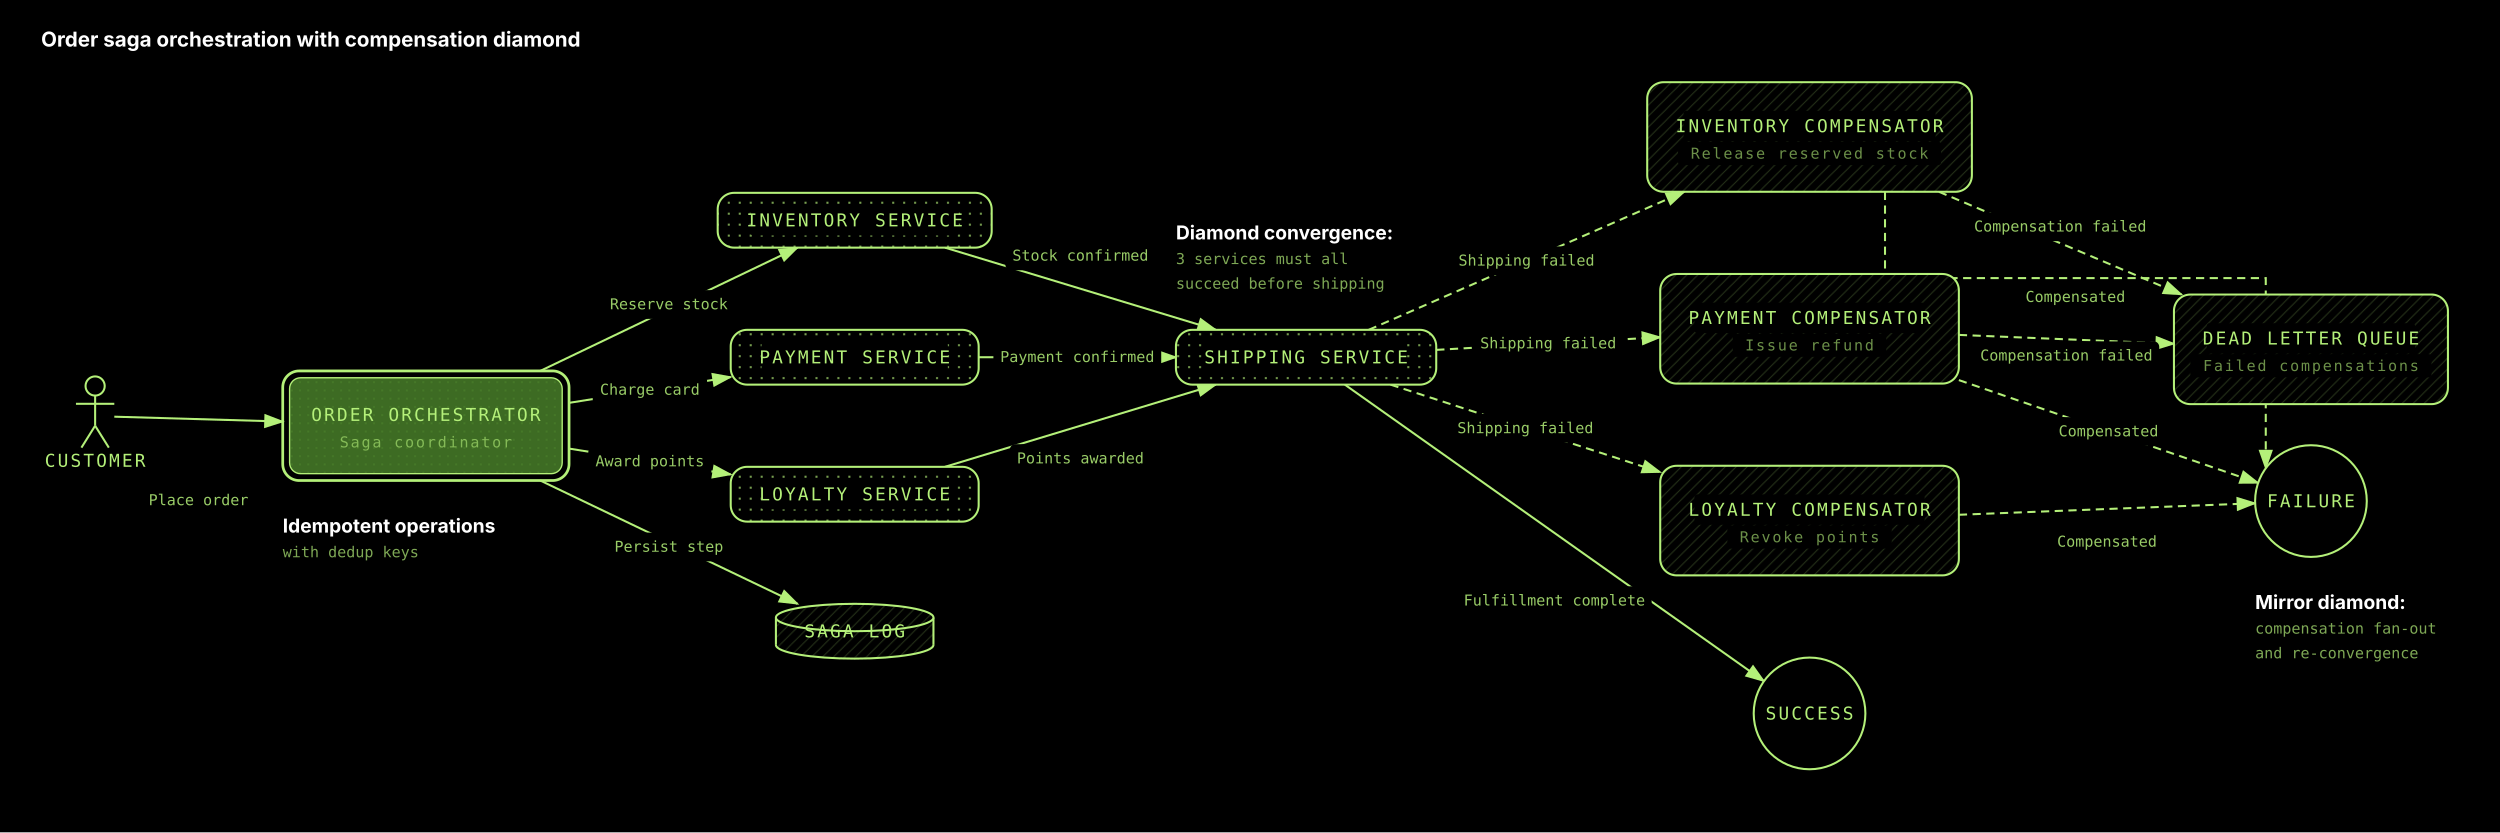
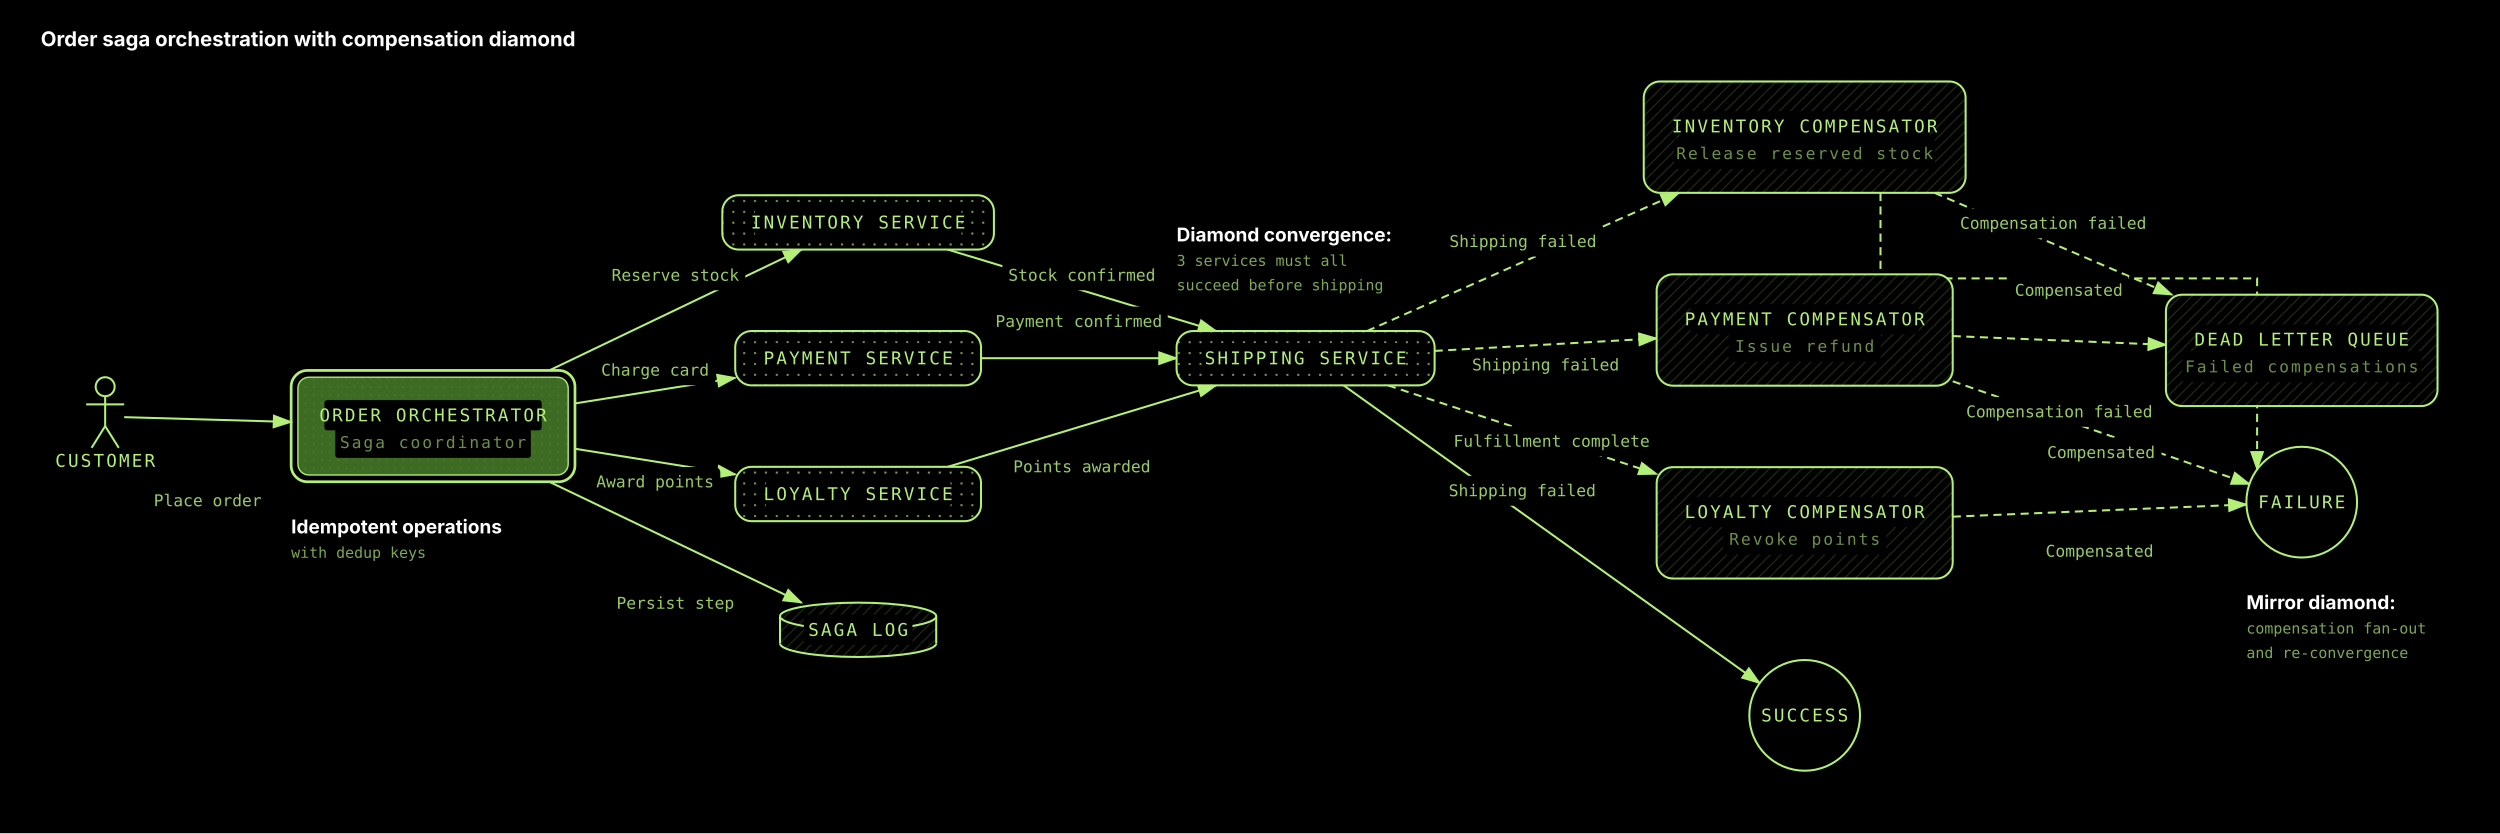
- <svg xmlns="http://www.w3.org/2000/svg" viewBox="0 0 1824.88 607.52" width="1824.88" height="607.52">
+ <svg xmlns="http://www.w3.org/2000/svg" viewBox="0 0 1840.88 613.52" width="1840.88" height="613.52">
  <defs>
    <pattern id="dotgrid" width="8" height="8" patternUnits="userSpaceOnUse">
      <rect width="8" height="8" fill="#000000" />
      <circle cx="4" cy="4" r="0.8" fill="#b4f079" opacity="0.7" />
    </pattern>
    <pattern id="crosshatch" width="8" height="8" patternUnits="userSpaceOnUse">
      <rect width="8" height="8" fill="#000000" />
      <path d="M0 8L8 0M-1 1L1 -1M7 9L9 7" stroke="#b4f079" stroke-width="0.8" opacity="0.2" />
    </pattern>
    <pattern id="hero" width="6" height="6" patternUnits="userSpaceOnUse">
      <rect width="6" height="6" fill="#3d6b23" />
      <circle cx="3" cy="3" r="0.6" fill="#5a9a35" opacity="0.5" />
    </pattern>
    <marker id="arrowhead" markerWidth="10" markerHeight="7" refX="9" refY="3.5" orient="auto" markerUnits="strokeWidth">
      <polygon points="0 0, 10 3.5, 0 7" fill="#b4f079" />
    </marker>
    <marker id="arrowhead-reverse" markerWidth="10" markerHeight="7" refX="1" refY="3.5" orient="auto" markerUnits="strokeWidth">
      <polygon points="10 0, 0 3.5, 10 7" fill="#b4f079" />
    </marker>
  </defs>
  <rect width="100%" height="100%" fill="#000000" />
  <g class="diagram">
    <text x="30" y="34" font-family="'Inter', 'Helvetica Neue', Arial, sans-serif" font-size="15" fill="#ffffff" font-weight="700">Order saga orchestration with compensation diamond</text>
-     <line x1="83.44" y1="304.166" x2="206.38" y2="307.73" stroke="#b4f079" stroke-width="1.5" marker-end="url(#arrowhead)" />
-     <line x1="394.347" y1="270.76" x2="582.147" y2="180.76" stroke="#b4f079" stroke-width="1.5" marker-end="url(#arrowhead)" />
-     <line x1="415.38" y1="294.067" x2="533.38" y2="275.217" stroke="#b4f079" stroke-width="1.5" marker-end="url(#arrowhead)" />
-     <line x1="415.38" y1="327.453" x2="533.38" y2="346.303" stroke="#b4f079" stroke-width="1.5" marker-end="url(#arrowhead)" />
-     <line x1="689.78" y1="180.76" x2="887.48" y2="240.76" stroke="#b4f079" stroke-width="1.5" marker-end="url(#arrowhead)" />
-     <line x1="714.38" y1="260.76" x2="858.38" y2="260.76" stroke="#b4f079" stroke-width="1.5" marker-end="url(#arrowhead)" />
-     <line x1="689.78" y1="340.76" x2="887.48" y2="280.76" stroke="#b4f079" stroke-width="1.5" marker-end="url(#arrowhead)" />
-     <line x1="981.649" y1="280.76" x2="1287.606" y2="497.219" stroke="#b4f079" stroke-width="1.5" marker-end="url(#arrowhead)" />
-     <line x1="999.1" y1="240.76" x2="1229.439" y2="140" stroke="#b4f079" stroke-width="1.5" stroke-dasharray="6 4" marker-end="url(#arrowhead)" />
-     <line x1="1048.38" y1="255.393" x2="1211.88" y2="246.157" stroke="#b4f079" stroke-width="1.5" stroke-dasharray="6 4" marker-end="url(#arrowhead)" />
-     <line x1="1015.02" y1="280.76" x2="1211.88" y2="344.634" stroke="#b4f079" stroke-width="1.5" stroke-dasharray="6 4" marker-end="url(#arrowhead)" />
-     <polyline points="1375.967,140 1375.967,203 1653.898,203 1653.898,341.811" fill="none" stroke="#b4f079" stroke-width="1.5" stroke-dasharray="6 4" marker-end="url(#arrowhead)" />
-     <line x1="1429.88" y1="277.453" x2="1648.332" y2="352.515" stroke="#b4f079" stroke-width="1.5" stroke-dasharray="6 4" marker-end="url(#arrowhead)" />
-     <line x1="1429.88" y1="375.759" x2="1646.151" y2="367.345" stroke="#b4f079" stroke-width="1.5" stroke-dasharray="6 4" marker-end="url(#arrowhead)" />
-     <line x1="394.347" y1="350.76" x2="582.147" y2="440.76" stroke="#b4f079" stroke-width="1.5" marker-end="url(#arrowhead)" />
-     <line x1="1415.332" y1="140" x2="1592.428" y2="215" stroke="#b4f079" stroke-width="1.5" stroke-dasharray="6 4" marker-end="url(#arrowhead)" />
-     <line x1="1429.88" y1="244.467" x2="1586.88" y2="250.902" stroke="#b4f079" stroke-width="1.5" stroke-dasharray="6 4" marker-end="url(#arrowhead)" />
-     <rect x="103.16" y="354.76" width="83.5" height="21" rx="4" fill="#000000" />
-     <rect x="439.997" y="211.76" width="96.5" height="21" rx="4" fill="#000000" />
-     <rect x="432.63" y="274.142" width="83.5" height="21" rx="4" fill="#000000" />
-     <rect x="429.38" y="326.378" width="90" height="21" rx="4" fill="#000000" />
-     <rect x="733.88" y="176.26" width="109.5" height="21" rx="4" fill="#000000" />
-     <rect x="725.13" y="250.26" width="122.5" height="21" rx="4" fill="#000000" />
-     <rect x="737.13" y="324.26" width="103" height="21" rx="4" fill="#000000" />
-     <rect x="1063.627" y="428" width="142" height="21" rx="4" fill="#000000" />
-     <rect x="1059.52" y="179.88" width="109.5" height="21" rx="4" fill="#000000" />
-     <rect x="1075.38" y="240.275" width="109.5" height="21" rx="4" fill="#000000" />
-     <rect x="1058.7" y="302.197" width="109.5" height="21" rx="4" fill="#000000" />
-     <rect x="1473.183" y="206.405" width="83.5" height="21" rx="4" fill="#000000" />
-     <rect x="1497.356" y="304.484" width="83.5" height="21" rx="4" fill="#000000" />
-     <rect x="1496.265" y="385.052" width="83.5" height="21" rx="4" fill="#000000" />
-     <rect x="443.247" y="388.76" width="90" height="21" rx="4" fill="#000000" />
-     <rect x="1436.13" y="155" width="135.5" height="21" rx="4" fill="#000000" />
-     <rect x="1440.63" y="249.184" width="135.5" height="21" rx="4" fill="#000000" />
-     <circle cx="69.44" cy="281.76" r="7" fill="none" stroke="#b4f079" stroke-width="1.5" />
-     <line x1="69.44" y1="288.76" x2="69.44" y2="310.76" stroke="#b4f079" stroke-width="1.5" />
-     <line x1="55.44" y1="294.76" x2="83.44" y2="294.76" stroke="#b4f079" stroke-width="1.5" />
-     <line x1="69.44" y1="310.76" x2="59.44" y2="326.76" stroke="#b4f079" stroke-width="1.5" />
-     <line x1="69.44" y1="310.76" x2="79.44" y2="326.76" stroke="#b4f079" stroke-width="1.5" />
-     <text x="69.44" y="340.76" font-family="'JetBrains Mono', 'Fira Code', 'SF Mono', 'Cascadia Code', monospace" font-size="13" fill="#b4f079" text-anchor="middle" letter-spacing="0.12em">CUSTOMER</text>
-     <rect x="206.38" y="270.76" width="209" height="80" rx="12" fill="none" stroke="#b4f079" stroke-width="2" />
-     <rect x="211.38" y="275.76" width="199" height="70" rx="8" fill="url(#hero)" stroke="#b4f079" stroke-width="1" />
-     <text x="310.88" y="302.76" font-family="'JetBrains Mono', 'Fira Code', 'SF Mono', 'Cascadia Code', monospace" font-size="13" fill="#b4f079" text-anchor="middle" dominant-baseline="central" letter-spacing="0.12em">ORDER ORCHESTRATOR</text>
-     <text x="310.88" y="322.76" font-family="'JetBrains Mono', 'Fira Code', 'SF Mono', 'Cascadia Code', monospace" font-size="11" fill="#b4f079" opacity="0.6" text-anchor="middle" dominant-baseline="central" letter-spacing="0.12em">Saga coordinator</text>
-     <rect x="523.88" y="140.76" width="200" height="40" rx="12" fill="url(#dotgrid)" stroke="#b4f079" stroke-width="1.5" />
-     <rect x="547.88" y="149.66" width="152" height="22.2" fill="#000000" rx="2" />
-     <text x="623.88" y="160.76" font-family="'JetBrains Mono', 'Fira Code', 'SF Mono', 'Cascadia Code', monospace" font-size="13" fill="#b4f079" text-anchor="middle" dominant-baseline="central" letter-spacing="0.12em">INVENTORY SERVICE</text>
-     <rect x="533.38" y="240.76" width="181" height="40" rx="12" fill="url(#dotgrid)" stroke="#b4f079" stroke-width="1.5" />
-     <rect x="555.88" y="249.66" width="136" height="22.2" fill="#000000" rx="2" />
-     <text x="623.88" y="260.76" font-family="'JetBrains Mono', 'Fira Code', 'SF Mono', 'Cascadia Code', monospace" font-size="13" fill="#b4f079" text-anchor="middle" dominant-baseline="central" letter-spacing="0.12em">PAYMENT SERVICE</text>
-     <rect x="858.38" y="240.76" width="190" height="40" rx="12" fill="url(#dotgrid)" stroke="#b4f079" stroke-width="1.5" />
-     <rect x="881.38" y="249.66" width="144" height="22.2" fill="#000000" rx="2" />
-     <text x="953.38" y="260.76" font-family="'JetBrains Mono', 'Fira Code', 'SF Mono', 'Cascadia Code', monospace" font-size="13" fill="#b4f079" text-anchor="middle" dominant-baseline="central" letter-spacing="0.12em">SHIPPING SERVICE</text>
-     <rect x="533.38" y="340.76" width="181" height="40" rx="12" fill="url(#dotgrid)" stroke="#b4f079" stroke-width="1.5" />
-     <rect x="555.88" y="349.66" width="136" height="22.2" fill="#000000" rx="2" />
-     <text x="623.88" y="360.76" font-family="'JetBrains Mono', 'Fira Code', 'SF Mono', 'Cascadia Code', monospace" font-size="13" fill="#b4f079" text-anchor="middle" dominant-baseline="central" letter-spacing="0.12em">LOYALTY SERVICE</text>
-     <rect x="1202.38" y="60" width="237" height="80" rx="12" fill="url(#crosshatch)" stroke="#b4f079" stroke-width="1.5" />
-     <rect x="1228.88" y="80.9" width="184" height="22.2" fill="#000000" rx="2" />
-     <text x="1320.88" y="92" font-family="'JetBrains Mono', 'Fira Code', 'SF Mono', 'Cascadia Code', monospace" font-size="13" fill="#b4f079" text-anchor="middle" dominant-baseline="central" letter-spacing="0.12em">INVENTORY COMPENSATOR</text>
-     <rect x="1224.88" y="103.5" width="192" height="17" fill="#000000" rx="2" />
-     <text x="1320.88" y="112" font-family="'JetBrains Mono', 'Fira Code', 'SF Mono', 'Cascadia Code', monospace" font-size="11" fill="#b4f079" opacity="0.6" text-anchor="middle" dominant-baseline="central" letter-spacing="0.12em">Release reserved stock</text>
-     <rect x="1211.88" y="200" width="218" height="80" rx="12" fill="url(#crosshatch)" stroke="#b4f079" stroke-width="1.5" />
-     <rect x="1236.88" y="220.9" width="168" height="22.2" fill="#000000" rx="2" />
-     <text x="1320.88" y="232" font-family="'JetBrains Mono', 'Fira Code', 'SF Mono', 'Cascadia Code', monospace" font-size="13" fill="#b4f079" text-anchor="middle" dominant-baseline="central" letter-spacing="0.12em">PAYMENT COMPENSATOR</text>
-     <rect x="1264.88" y="243.5" width="112" height="17" fill="#000000" rx="2" />
-     <text x="1320.88" y="252" font-family="'JetBrains Mono', 'Fira Code', 'SF Mono', 'Cascadia Code', monospace" font-size="11" fill="#b4f079" opacity="0.6" text-anchor="middle" dominant-baseline="central" letter-spacing="0.12em">Issue refund</text>
-     <rect x="1211.88" y="340" width="218" height="80" rx="12" fill="url(#crosshatch)" stroke="#b4f079" stroke-width="1.5" />
-     <rect x="1236.88" y="360.9" width="168" height="22.2" fill="#000000" rx="2" />
-     <text x="1320.88" y="372" font-family="'JetBrains Mono', 'Fira Code', 'SF Mono', 'Cascadia Code', monospace" font-size="13" fill="#b4f079" text-anchor="middle" dominant-baseline="central" letter-spacing="0.12em">LOYALTY COMPENSATOR</text>
-     <rect x="1260.88" y="383.5" width="120" height="17" fill="#000000" rx="2" />
-     <text x="1320.88" y="392" font-family="'JetBrains Mono', 'Fira Code', 'SF Mono', 'Cascadia Code', monospace" font-size="11" fill="#b4f079" opacity="0.6" text-anchor="middle" dominant-baseline="central" letter-spacing="0.12em">Revoke points</text>
-     <rect x="566.38" y="450.76" width="115" height="20" fill="url(#crosshatch)" stroke="none" />
-     <line x1="566.38" y1="450.76" x2="566.38" y2="470.76" stroke="#b4f079" stroke-width="1.5" />
-     <line x1="681.38" y1="450.76" x2="681.38" y2="470.76" stroke="#b4f079" stroke-width="1.5" />
-     <ellipse cx="623.88" cy="450.76" rx="57.5" ry="10" fill="url(#crosshatch)" stroke="#b4f079" stroke-width="1.5" />
-     <path d="M566.38,470.76 A57.5,10 0 0,0 681.38,470.76" fill="url(#crosshatch)" stroke="#b4f079" stroke-width="1.5" />
-     <text x="623.88" y="460.76" font-family="'JetBrains Mono', 'Fira Code', 'SF Mono', 'Cascadia Code', monospace" font-size="13" fill="#b4f079" text-anchor="middle" dominant-baseline="central" letter-spacing="0.12em">SAGA LOG</text>
-     <rect x="1586.88" y="215" width="200" height="80" rx="12" fill="url(#crosshatch)" stroke="#b4f079" stroke-width="1.5" />
-     <rect x="1610.88" y="235.9" width="152" height="22.2" fill="#000000" rx="2" />
-     <text x="1686.88" y="247" font-family="'JetBrains Mono', 'Fira Code', 'SF Mono', 'Cascadia Code', monospace" font-size="13" fill="#b4f079" text-anchor="middle" dominant-baseline="central" letter-spacing="0.12em">DEAD LETTER QUEUE</text>
-     <rect x="1598.88" y="258.5" width="176" height="17" fill="#000000" rx="2" />
-     <text x="1686.88" y="267" font-family="'JetBrains Mono', 'Fira Code', 'SF Mono', 'Cascadia Code', monospace" font-size="11" fill="#b4f079" opacity="0.6" text-anchor="middle" dominant-baseline="central" letter-spacing="0.12em">Failed compensations</text>
-     <circle cx="1320.88" cy="520.76" r="40.76" fill="#000000" stroke="#b4f079" stroke-width="1.5" />
-     <text x="1320.88" y="520.76" font-family="'JetBrains Mono', 'Fira Code', 'SF Mono', 'Cascadia Code', monospace" font-size="13" fill="#b4f079" text-anchor="middle" dominant-baseline="central" letter-spacing="0.12em">SUCCESS</text>
-     <circle cx="1686.88" cy="365.76" r="40.76" fill="#000000" stroke="#b4f079" stroke-width="1.5" />
-     <text x="1686.88" y="365.76" font-family="'JetBrains Mono', 'Fira Code', 'SF Mono', 'Cascadia Code', monospace" font-size="13" fill="#b4f079" text-anchor="middle" dominant-baseline="central" letter-spacing="0.12em">FAILURE</text>
-     <text x="144.91" y="368.76" font-family="'JetBrains Mono', 'Fira Code', 'SF Mono', 'Cascadia Code', monospace" font-size="11" fill="#b4f079" opacity="0.85" text-anchor="middle">Place order</text>
-     <text x="488.247" y="225.76" font-family="'JetBrains Mono', 'Fira Code', 'SF Mono', 'Cascadia Code', monospace" font-size="11" fill="#b4f079" opacity="0.85" text-anchor="middle">Reserve stock</text>
-     <text x="474.38" y="288.142" font-family="'JetBrains Mono', 'Fira Code', 'SF Mono', 'Cascadia Code', monospace" font-size="11" fill="#b4f079" opacity="0.85" text-anchor="middle">Charge card</text>
-     <text x="474.38" y="340.378" font-family="'JetBrains Mono', 'Fira Code', 'SF Mono', 'Cascadia Code', monospace" font-size="11" fill="#b4f079" opacity="0.85" text-anchor="middle">Award points</text>
-     <text x="788.63" y="190.26" font-family="'JetBrains Mono', 'Fira Code', 'SF Mono', 'Cascadia Code', monospace" font-size="11" fill="#b4f079" opacity="0.85" text-anchor="middle">Stock confirmed</text>
-     <text x="786.38" y="264.26" font-family="'JetBrains Mono', 'Fira Code', 'SF Mono', 'Cascadia Code', monospace" font-size="11" fill="#b4f079" opacity="0.85" text-anchor="middle">Payment confirmed</text>
-     <text x="788.63" y="338.26" font-family="'JetBrains Mono', 'Fira Code', 'SF Mono', 'Cascadia Code', monospace" font-size="11" fill="#b4f079" opacity="0.85" text-anchor="middle">Points awarded</text>
-     <text x="1134.627" y="442" font-family="'JetBrains Mono', 'Fira Code', 'SF Mono', 'Cascadia Code', monospace" font-size="11" fill="#b4f079" opacity="0.85" text-anchor="middle">Fulfillment complete</text>
-     <text x="1114.27" y="193.88" font-family="'JetBrains Mono', 'Fira Code', 'SF Mono', 'Cascadia Code', monospace" font-size="11" fill="#b4f079" opacity="0.85" text-anchor="middle">Shipping failed</text>
-     <text x="1130.13" y="254.275" font-family="'JetBrains Mono', 'Fira Code', 'SF Mono', 'Cascadia Code', monospace" font-size="11" fill="#b4f079" opacity="0.85" text-anchor="middle">Shipping failed</text>
-     <text x="1113.45" y="316.197" font-family="'JetBrains Mono', 'Fira Code', 'SF Mono', 'Cascadia Code', monospace" font-size="11" fill="#b4f079" opacity="0.85" text-anchor="middle">Shipping failed</text>
-     <text x="1514.933" y="220.405" font-family="'JetBrains Mono', 'Fira Code', 'SF Mono', 'Cascadia Code', monospace" font-size="11" fill="#b4f079" opacity="0.85" text-anchor="middle">Compensated</text>
-     <text x="1539.106" y="318.484" font-family="'JetBrains Mono', 'Fira Code', 'SF Mono', 'Cascadia Code', monospace" font-size="11" fill="#b4f079" opacity="0.85" text-anchor="middle">Compensated</text>
-     <text x="1538.015" y="399.052" font-family="'JetBrains Mono', 'Fira Code', 'SF Mono', 'Cascadia Code', monospace" font-size="11" fill="#b4f079" opacity="0.85" text-anchor="middle">Compensated</text>
-     <text x="488.247" y="402.76" font-family="'JetBrains Mono', 'Fira Code', 'SF Mono', 'Cascadia Code', monospace" font-size="11" fill="#b4f079" opacity="0.85" text-anchor="middle">Persist step</text>
-     <text x="1503.88" y="169" font-family="'JetBrains Mono', 'Fira Code', 'SF Mono', 'Cascadia Code', monospace" font-size="11" fill="#b4f079" opacity="0.85" text-anchor="middle">Compensation failed</text>
-     <text x="1508.38" y="263.184" font-family="'JetBrains Mono', 'Fira Code', 'SF Mono', 'Cascadia Code', monospace" font-size="11" fill="#b4f079" opacity="0.85" text-anchor="middle">Compensation failed</text>
-     <text x="858.38" y="174.76" font-family="'Inter', 'Helvetica Neue', Arial, sans-serif" font-size="14" fill="#ffffff" font-weight="700">Diamond convergence:</text>
-     <text x="858.38" y="192.76" font-family="'JetBrains Mono', 'Fira Code', 'SF Mono', 'Cascadia Code', monospace" font-size="11" fill="#b4f079" opacity="0.7">3 services must all</text>
-     <text x="858.38" y="210.76" font-family="'JetBrains Mono', 'Fira Code', 'SF Mono', 'Cascadia Code', monospace" font-size="11" fill="#b4f079" opacity="0.7">succeed before shipping</text>
-     <text x="1646.12" y="444.52" font-family="'Inter', 'Helvetica Neue', Arial, sans-serif" font-size="14" fill="#ffffff" font-weight="700">Mirror diamond:</text>
-     <text x="1646.12" y="462.52" font-family="'JetBrains Mono', 'Fira Code', 'SF Mono', 'Cascadia Code', monospace" font-size="11" fill="#b4f079" opacity="0.7">compensation fan-out</text>
-     <text x="1646.12" y="480.52" font-family="'JetBrains Mono', 'Fira Code', 'SF Mono', 'Cascadia Code', monospace" font-size="11" fill="#b4f079" opacity="0.7">and re-convergence</text>
-     <text x="206.38" y="388.76" font-family="'Inter', 'Helvetica Neue', Arial, sans-serif" font-size="14" fill="#ffffff" font-weight="700">Idempotent operations</text>
-     <text x="206.38" y="406.76" font-family="'JetBrains Mono', 'Fira Code', 'SF Mono', 'Cascadia Code', monospace" font-size="11" fill="#b4f079" opacity="0.7">with dedup keys</text>
+     <line x1="91.44" y1="307.166" x2="214.38" y2="310.73" stroke="#b4f079" stroke-width="1.5" marker-end="url(#arrowhead)" />
+     <line x1="404.433" y1="272.76" x2="590.147" y2="183.76" stroke="#b4f079" stroke-width="1.5" marker-end="url(#arrowhead)" />
+     <line x1="423.38" y1="297.067" x2="541.38" y2="278.217" stroke="#b4f079" stroke-width="1.5" marker-end="url(#arrowhead)" />
+     <line x1="423.38" y1="330.453" x2="541.38" y2="349.303" stroke="#b4f079" stroke-width="1.5" marker-end="url(#arrowhead)" />
+     <line x1="697.78" y1="183.76" x2="895.48" y2="243.76" stroke="#b4f079" stroke-width="1.5" marker-end="url(#arrowhead)" />
+     <line x1="722.38" y1="263.76" x2="866.38" y2="263.76" stroke="#b4f079" stroke-width="1.5" marker-end="url(#arrowhead)" />
+     <line x1="697.78" y1="343.76" x2="895.48" y2="283.76" stroke="#b4f079" stroke-width="1.5" marker-end="url(#arrowhead)" />
+     <line x1="989.327" y1="283.76" x2="1295.734" y2="503.039" stroke="#b4f079" stroke-width="1.5" marker-end="url(#arrowhead)" />
+     <line x1="1006.539" y1="243.76" x2="1236.305" y2="142" stroke="#b4f079" stroke-width="1.5" stroke-dasharray="6 4" marker-end="url(#arrowhead)" />
+     <line x1="1056.38" y1="258.393" x2="1219.88" y2="249.157" stroke="#b4f079" stroke-width="1.5" stroke-dasharray="6 4" marker-end="url(#arrowhead)" />
+     <line x1="1022.004" y1="283.76" x2="1219.88" y2="349.04" stroke="#b4f079" stroke-width="1.5" stroke-dasharray="6 4" marker-end="url(#arrowhead)" />
+     <polyline points="1384.714,142 1384.714,205 1662.026,205 1662.026,345.635" fill="none" stroke="#b4f079" stroke-width="1.5" stroke-dasharray="6 4" marker-end="url(#arrowhead)" />
+     <line x1="1437.88" y1="280.751" x2="1656.365" y2="356.421" stroke="#b4f079" stroke-width="1.5" stroke-dasharray="6 4" marker-end="url(#arrowhead)" />
+     <line x1="1437.88" y1="380.461" x2="1654.155" y2="371.456" stroke="#b4f079" stroke-width="1.5" stroke-dasharray="6 4" marker-end="url(#arrowhead)" />
+     <line x1="404.433" y1="354.76" x2="590.147" y2="443.76" stroke="#b4f079" stroke-width="1.5" marker-end="url(#arrowhead)" />
+     <line x1="1424.46" y1="142" x2="1599.3" y2="217" stroke="#b4f079" stroke-width="1.5" stroke-dasharray="6 4" marker-end="url(#arrowhead)" />
+     <line x1="1437.88" y1="247.467" x2="1594.88" y2="253.902" stroke="#b4f079" stroke-width="1.5" stroke-dasharray="6 4" marker-end="url(#arrowhead)" />
+     <rect x="108.41" y="357.76" width="89" height="22" rx="4" fill="#000000" />
+     <rect x="445.79" y="191.76" width="103" height="22" rx="4" fill="#000000" />
+     <rect x="437.88" y="261.642" width="89" height="22" rx="4" fill="#000000" />
+     <rect x="434.38" y="343.878" width="96" height="22" rx="4" fill="#000000" />
+     <rect x="738.13" y="191.76" width="117" height="22" rx="4" fill="#000000" />
+     <rect x="728.88" y="225.76" width="131" height="22" rx="4" fill="#000000" />
+     <rect x="741.63" y="332.76" width="110" height="22" rx="4" fill="#000000" />
+     <rect x="1066.53" y="314" width="152" height="22" rx="4" fill="#000000" />
+     <rect x="1062.922" y="166.88" width="117" height="22" rx="4" fill="#000000" />
+     <rect x="1079.63" y="257.775" width="117" height="22" rx="4" fill="#000000" />
+     <rect x="1062.442" y="350.4" width="117" height="22" rx="4" fill="#000000" />
+     <rect x="1478.87" y="202.818" width="89" height="22" rx="4" fill="#000000" />
+     <rect x="1502.622" y="322.293" width="89" height="22" rx="4" fill="#000000" />
+     <rect x="1501.518" y="394.959" width="89" height="22" rx="4" fill="#000000" />
+     <rect x="449.29" y="433.26" width="96" height="22" rx="4" fill="#000000" />
+     <rect x="1439.38" y="153.5" width="145" height="22" rx="4" fill="#000000" />
+     <rect x="1443.88" y="292.293" width="145" height="22" rx="4" fill="#000000" />
+     <circle cx="77.44" cy="284.76" r="7" fill="none" stroke="#b4f079" stroke-width="1.5" />
+     <line x1="77.44" y1="291.76" x2="77.44" y2="313.76" stroke="#b4f079" stroke-width="1.5" />
+     <line x1="63.44" y1="297.76" x2="91.44" y2="297.76" stroke="#b4f079" stroke-width="1.5" />
+     <line x1="77.44" y1="313.76" x2="67.44" y2="329.76" stroke="#b4f079" stroke-width="1.5" />
+     <line x1="77.44" y1="313.76" x2="87.44" y2="329.76" stroke="#b4f079" stroke-width="1.5" />
+     <text x="77.44" y="343.76" font-family="'JetBrains Mono', 'Fira Code', 'SF Mono', 'Cascadia Code', monospace" font-size="13" fill="#b4f079" text-anchor="middle" letter-spacing="0.12em">CUSTOMER</text>
+     <rect x="214.38" y="272.76" width="209" height="82" rx="12" fill="none" stroke="#b4f079" stroke-width="2" />
+     <rect x="219.38" y="277.76" width="199" height="72" rx="8" fill="url(#hero)" stroke="#b4f079" stroke-width="1" />
+     <rect x="238.88" y="294.66" width="160" height="22.2" fill="#000000" rx="2" />
+     <text x="318.88" y="305.76" font-family="'JetBrains Mono', 'Fira Code', 'SF Mono', 'Cascadia Code', monospace" font-size="13" fill="#b4f079" text-anchor="middle" dominant-baseline="central" letter-spacing="0.12em">ORDER ORCHESTRATOR</text>
+     <rect x="246.88" y="314.36" width="144" height="22.8" fill="#000000" rx="2" />
+     <text x="318.88" y="325.76" font-family="'JetBrains Mono', 'Fira Code', 'SF Mono', 'Cascadia Code', monospace" font-size="12" fill="#b4f079" opacity="0.6" text-anchor="middle" dominant-baseline="central" letter-spacing="0.12em">Saga coordinator</text>
+     <rect x="531.88" y="143.76" width="200" height="40" rx="12" fill="url(#dotgrid)" stroke="#b4f079" stroke-width="1.5" />
+     <rect x="555.88" y="152.66" width="152" height="22.2" fill="#000000" rx="2" />
+     <text x="631.88" y="163.76" font-family="'JetBrains Mono', 'Fira Code', 'SF Mono', 'Cascadia Code', monospace" font-size="13" fill="#b4f079" text-anchor="middle" dominant-baseline="central" letter-spacing="0.12em">INVENTORY SERVICE</text>
+     <rect x="541.38" y="243.76" width="181" height="40" rx="12" fill="url(#dotgrid)" stroke="#b4f079" stroke-width="1.5" />
+     <rect x="563.88" y="252.66" width="136" height="22.2" fill="#000000" rx="2" />
+     <text x="631.88" y="263.76" font-family="'JetBrains Mono', 'Fira Code', 'SF Mono', 'Cascadia Code', monospace" font-size="13" fill="#b4f079" text-anchor="middle" dominant-baseline="central" letter-spacing="0.12em">PAYMENT SERVICE</text>
+     <rect x="866.38" y="243.76" width="190" height="40" rx="12" fill="url(#dotgrid)" stroke="#b4f079" stroke-width="1.5" />
+     <rect x="889.38" y="252.66" width="144" height="22.2" fill="#000000" rx="2" />
+     <text x="961.38" y="263.76" font-family="'JetBrains Mono', 'Fira Code', 'SF Mono', 'Cascadia Code', monospace" font-size="13" fill="#b4f079" text-anchor="middle" dominant-baseline="central" letter-spacing="0.12em">SHIPPING SERVICE</text>
+     <rect x="541.38" y="343.76" width="181" height="40" rx="12" fill="url(#dotgrid)" stroke="#b4f079" stroke-width="1.5" />
+     <rect x="563.88" y="352.66" width="136" height="22.2" fill="#000000" rx="2" />
+     <text x="631.88" y="363.76" font-family="'JetBrains Mono', 'Fira Code', 'SF Mono', 'Cascadia Code', monospace" font-size="13" fill="#b4f079" text-anchor="middle" dominant-baseline="central" letter-spacing="0.12em">LOYALTY SERVICE</text>
+     <rect x="1210.38" y="60" width="237" height="82" rx="12" fill="url(#crosshatch)" stroke="#b4f079" stroke-width="1.5" />
+     <rect x="1236.88" y="81.9" width="184" height="22.2" fill="#000000" rx="2" />
+     <text x="1328.88" y="93" font-family="'JetBrains Mono', 'Fira Code', 'SF Mono', 'Cascadia Code', monospace" font-size="13" fill="#b4f079" text-anchor="middle" dominant-baseline="central" letter-spacing="0.12em">INVENTORY COMPENSATOR</text>
+     <rect x="1232.88" y="101.6" width="192" height="22.8" fill="#000000" rx="2" />
+     <text x="1328.88" y="113" font-family="'JetBrains Mono', 'Fira Code', 'SF Mono', 'Cascadia Code', monospace" font-size="12" fill="#b4f079" opacity="0.6" text-anchor="middle" dominant-baseline="central" letter-spacing="0.12em">Release reserved stock</text>
+     <rect x="1219.88" y="202" width="218" height="82" rx="12" fill="url(#crosshatch)" stroke="#b4f079" stroke-width="1.5" />
+     <rect x="1244.88" y="223.9" width="168" height="22.2" fill="#000000" rx="2" />
+     <text x="1328.88" y="235" font-family="'JetBrains Mono', 'Fira Code', 'SF Mono', 'Cascadia Code', monospace" font-size="13" fill="#b4f079" text-anchor="middle" dominant-baseline="central" letter-spacing="0.12em">PAYMENT COMPENSATOR</text>
+     <rect x="1272.88" y="243.6" width="112" height="22.8" fill="#000000" rx="2" />
+     <text x="1328.88" y="255" font-family="'JetBrains Mono', 'Fira Code', 'SF Mono', 'Cascadia Code', monospace" font-size="12" fill="#b4f079" opacity="0.6" text-anchor="middle" dominant-baseline="central" letter-spacing="0.12em">Issue refund</text>
+     <rect x="1219.88" y="344" width="218" height="82" rx="12" fill="url(#crosshatch)" stroke="#b4f079" stroke-width="1.5" />
+     <rect x="1244.88" y="365.9" width="168" height="22.2" fill="#000000" rx="2" />
+     <text x="1328.88" y="377" font-family="'JetBrains Mono', 'Fira Code', 'SF Mono', 'Cascadia Code', monospace" font-size="13" fill="#b4f079" text-anchor="middle" dominant-baseline="central" letter-spacing="0.12em">LOYALTY COMPENSATOR</text>
+     <rect x="1268.88" y="385.6" width="120" height="22.8" fill="#000000" rx="2" />
+     <text x="1328.88" y="397" font-family="'JetBrains Mono', 'Fira Code', 'SF Mono', 'Cascadia Code', monospace" font-size="12" fill="#b4f079" opacity="0.6" text-anchor="middle" dominant-baseline="central" letter-spacing="0.12em">Revoke points</text>
+     <rect x="574.38" y="453.76" width="115" height="20" fill="url(#crosshatch)" stroke="none" />
+     <line x1="574.38" y1="453.76" x2="574.38" y2="473.76" stroke="#b4f079" stroke-width="1.5" />
+     <line x1="689.38" y1="453.76" x2="689.38" y2="473.76" stroke="#b4f079" stroke-width="1.5" />
+     <ellipse cx="631.88" cy="453.76" rx="57.5" ry="10" fill="url(#crosshatch)" stroke="#b4f079" stroke-width="1.5" />
+     <path d="M574.38,473.76 A57.5,10 0 0,0 689.38,473.76" fill="url(#crosshatch)" stroke="#b4f079" stroke-width="1.5" />
+     <rect x="591.88" y="452.66" width="80" height="22.2" fill="#000000" rx="2" />
+     <text x="631.88" y="463.76" font-family="'JetBrains Mono', 'Fira Code', 'SF Mono', 'Cascadia Code', monospace" font-size="13" fill="#b4f079" text-anchor="middle" dominant-baseline="central" letter-spacing="0.12em">SAGA LOG</text>
+     <rect x="1594.88" y="217" width="200" height="82" rx="12" fill="url(#crosshatch)" stroke="#b4f079" stroke-width="1.5" />
+     <rect x="1618.88" y="238.9" width="152" height="22.2" fill="#000000" rx="2" />
+     <text x="1694.88" y="250" font-family="'JetBrains Mono', 'Fira Code', 'SF Mono', 'Cascadia Code', monospace" font-size="13" fill="#b4f079" text-anchor="middle" dominant-baseline="central" letter-spacing="0.12em">DEAD LETTER QUEUE</text>
+     <rect x="1606.88" y="258.6" width="176" height="22.8" fill="#000000" rx="2" />
+     <text x="1694.88" y="270" font-family="'JetBrains Mono', 'Fira Code', 'SF Mono', 'Cascadia Code', monospace" font-size="12" fill="#b4f079" opacity="0.6" text-anchor="middle" dominant-baseline="central" letter-spacing="0.12em">Failed compensations</text>
+     <circle cx="1328.88" cy="526.76" r="40.76" fill="#000000" stroke="#b4f079" stroke-width="1.5" />
+     <text x="1328.88" y="526.76" font-family="'JetBrains Mono', 'Fira Code', 'SF Mono', 'Cascadia Code', monospace" font-size="13" fill="#b4f079" text-anchor="middle" dominant-baseline="central" letter-spacing="0.12em">SUCCESS</text>
+     <circle cx="1694.88" cy="369.76" r="40.76" fill="#000000" stroke="#b4f079" stroke-width="1.5" />
+     <text x="1694.88" y="369.76" font-family="'JetBrains Mono', 'Fira Code', 'SF Mono', 'Cascadia Code', monospace" font-size="13" fill="#b4f079" text-anchor="middle" dominant-baseline="central" letter-spacing="0.12em">FAILURE</text>
+     <text x="152.91" y="372.76" font-family="'JetBrains Mono', 'Fira Code', 'SF Mono', 'Cascadia Code', monospace" font-size="12" fill="#b4f079" opacity="0.85" text-anchor="middle">Place order</text>
+     <text x="497.29" y="206.76" font-family="'JetBrains Mono', 'Fira Code', 'SF Mono', 'Cascadia Code', monospace" font-size="12" fill="#b4f079" opacity="0.85" text-anchor="middle">Reserve stock</text>
+     <text x="482.38" y="276.642" font-family="'JetBrains Mono', 'Fira Code', 'SF Mono', 'Cascadia Code', monospace" font-size="12" fill="#b4f079" opacity="0.85" text-anchor="middle">Charge card</text>
+     <text x="482.38" y="358.878" font-family="'JetBrains Mono', 'Fira Code', 'SF Mono', 'Cascadia Code', monospace" font-size="12" fill="#b4f079" opacity="0.85" text-anchor="middle">Award points</text>
+     <text x="796.63" y="206.76" font-family="'JetBrains Mono', 'Fira Code', 'SF Mono', 'Cascadia Code', monospace" font-size="12" fill="#b4f079" opacity="0.85" text-anchor="middle">Stock confirmed</text>
+     <text x="794.38" y="240.76" font-family="'JetBrains Mono', 'Fira Code', 'SF Mono', 'Cascadia Code', monospace" font-size="12" fill="#b4f079" opacity="0.85" text-anchor="middle">Payment confirmed</text>
+     <text x="796.63" y="347.76" font-family="'JetBrains Mono', 'Fira Code', 'SF Mono', 'Cascadia Code', monospace" font-size="12" fill="#b4f079" opacity="0.85" text-anchor="middle">Points awarded</text>
+     <text x="1142.53" y="329" font-family="'JetBrains Mono', 'Fira Code', 'SF Mono', 'Cascadia Code', monospace" font-size="12" fill="#b4f079" opacity="0.85" text-anchor="middle">Fulfillment complete</text>
+     <text x="1121.422" y="181.88" font-family="'JetBrains Mono', 'Fira Code', 'SF Mono', 'Cascadia Code', monospace" font-size="12" fill="#b4f079" opacity="0.85" text-anchor="middle">Shipping failed</text>
+     <text x="1138.13" y="272.775" font-family="'JetBrains Mono', 'Fira Code', 'SF Mono', 'Cascadia Code', monospace" font-size="12" fill="#b4f079" opacity="0.85" text-anchor="middle">Shipping failed</text>
+     <text x="1120.942" y="365.4" font-family="'JetBrains Mono', 'Fira Code', 'SF Mono', 'Cascadia Code', monospace" font-size="12" fill="#b4f079" opacity="0.85" text-anchor="middle">Shipping failed</text>
+     <text x="1523.37" y="217.818" font-family="'JetBrains Mono', 'Fira Code', 'SF Mono', 'Cascadia Code', monospace" font-size="12" fill="#b4f079" opacity="0.85" text-anchor="middle">Compensated</text>
+     <text x="1547.122" y="337.293" font-family="'JetBrains Mono', 'Fira Code', 'SF Mono', 'Cascadia Code', monospace" font-size="12" fill="#b4f079" opacity="0.85" text-anchor="middle">Compensated</text>
+     <text x="1546.018" y="409.959" font-family="'JetBrains Mono', 'Fira Code', 'SF Mono', 'Cascadia Code', monospace" font-size="12" fill="#b4f079" opacity="0.85" text-anchor="middle">Compensated</text>
+     <text x="497.29" y="448.26" font-family="'JetBrains Mono', 'Fira Code', 'SF Mono', 'Cascadia Code', monospace" font-size="12" fill="#b4f079" opacity="0.85" text-anchor="middle">Persist step</text>
+     <text x="1511.88" y="168.5" font-family="'JetBrains Mono', 'Fira Code', 'SF Mono', 'Cascadia Code', monospace" font-size="12" fill="#b4f079" opacity="0.85" text-anchor="middle">Compensation failed</text>
+     <text x="1516.38" y="307.293" font-family="'JetBrains Mono', 'Fira Code', 'SF Mono', 'Cascadia Code', monospace" font-size="12" fill="#b4f079" opacity="0.85" text-anchor="middle">Compensation failed</text>
+     <text x="866.38" y="177.76" font-family="'Inter', 'Helvetica Neue', Arial, sans-serif" font-size="14" fill="#ffffff" font-weight="700">Diamond convergence:</text>
+     <text x="866.38" y="195.76" font-family="'JetBrains Mono', 'Fira Code', 'SF Mono', 'Cascadia Code', monospace" font-size="11" fill="#b4f079" opacity="0.7">3 services must all</text>
+     <text x="866.38" y="213.76" font-family="'JetBrains Mono', 'Fira Code', 'SF Mono', 'Cascadia Code', monospace" font-size="11" fill="#b4f079" opacity="0.7">succeed before shipping</text>
+     <text x="1654.12" y="448.52" font-family="'Inter', 'Helvetica Neue', Arial, sans-serif" font-size="14" fill="#ffffff" font-weight="700">Mirror diamond:</text>
+     <text x="1654.12" y="466.52" font-family="'JetBrains Mono', 'Fira Code', 'SF Mono', 'Cascadia Code', monospace" font-size="11" fill="#b4f079" opacity="0.7">compensation fan-out</text>
+     <text x="1654.12" y="484.52" font-family="'JetBrains Mono', 'Fira Code', 'SF Mono', 'Cascadia Code', monospace" font-size="11" fill="#b4f079" opacity="0.7">and re-convergence</text>
+     <text x="214.38" y="392.76" font-family="'Inter', 'Helvetica Neue', Arial, sans-serif" font-size="14" fill="#ffffff" font-weight="700">Idempotent operations</text>
+     <text x="214.38" y="410.76" font-family="'JetBrains Mono', 'Fira Code', 'SF Mono', 'Cascadia Code', monospace" font-size="11" fill="#b4f079" opacity="0.7">with dedup keys</text>
  </g>
</svg>
